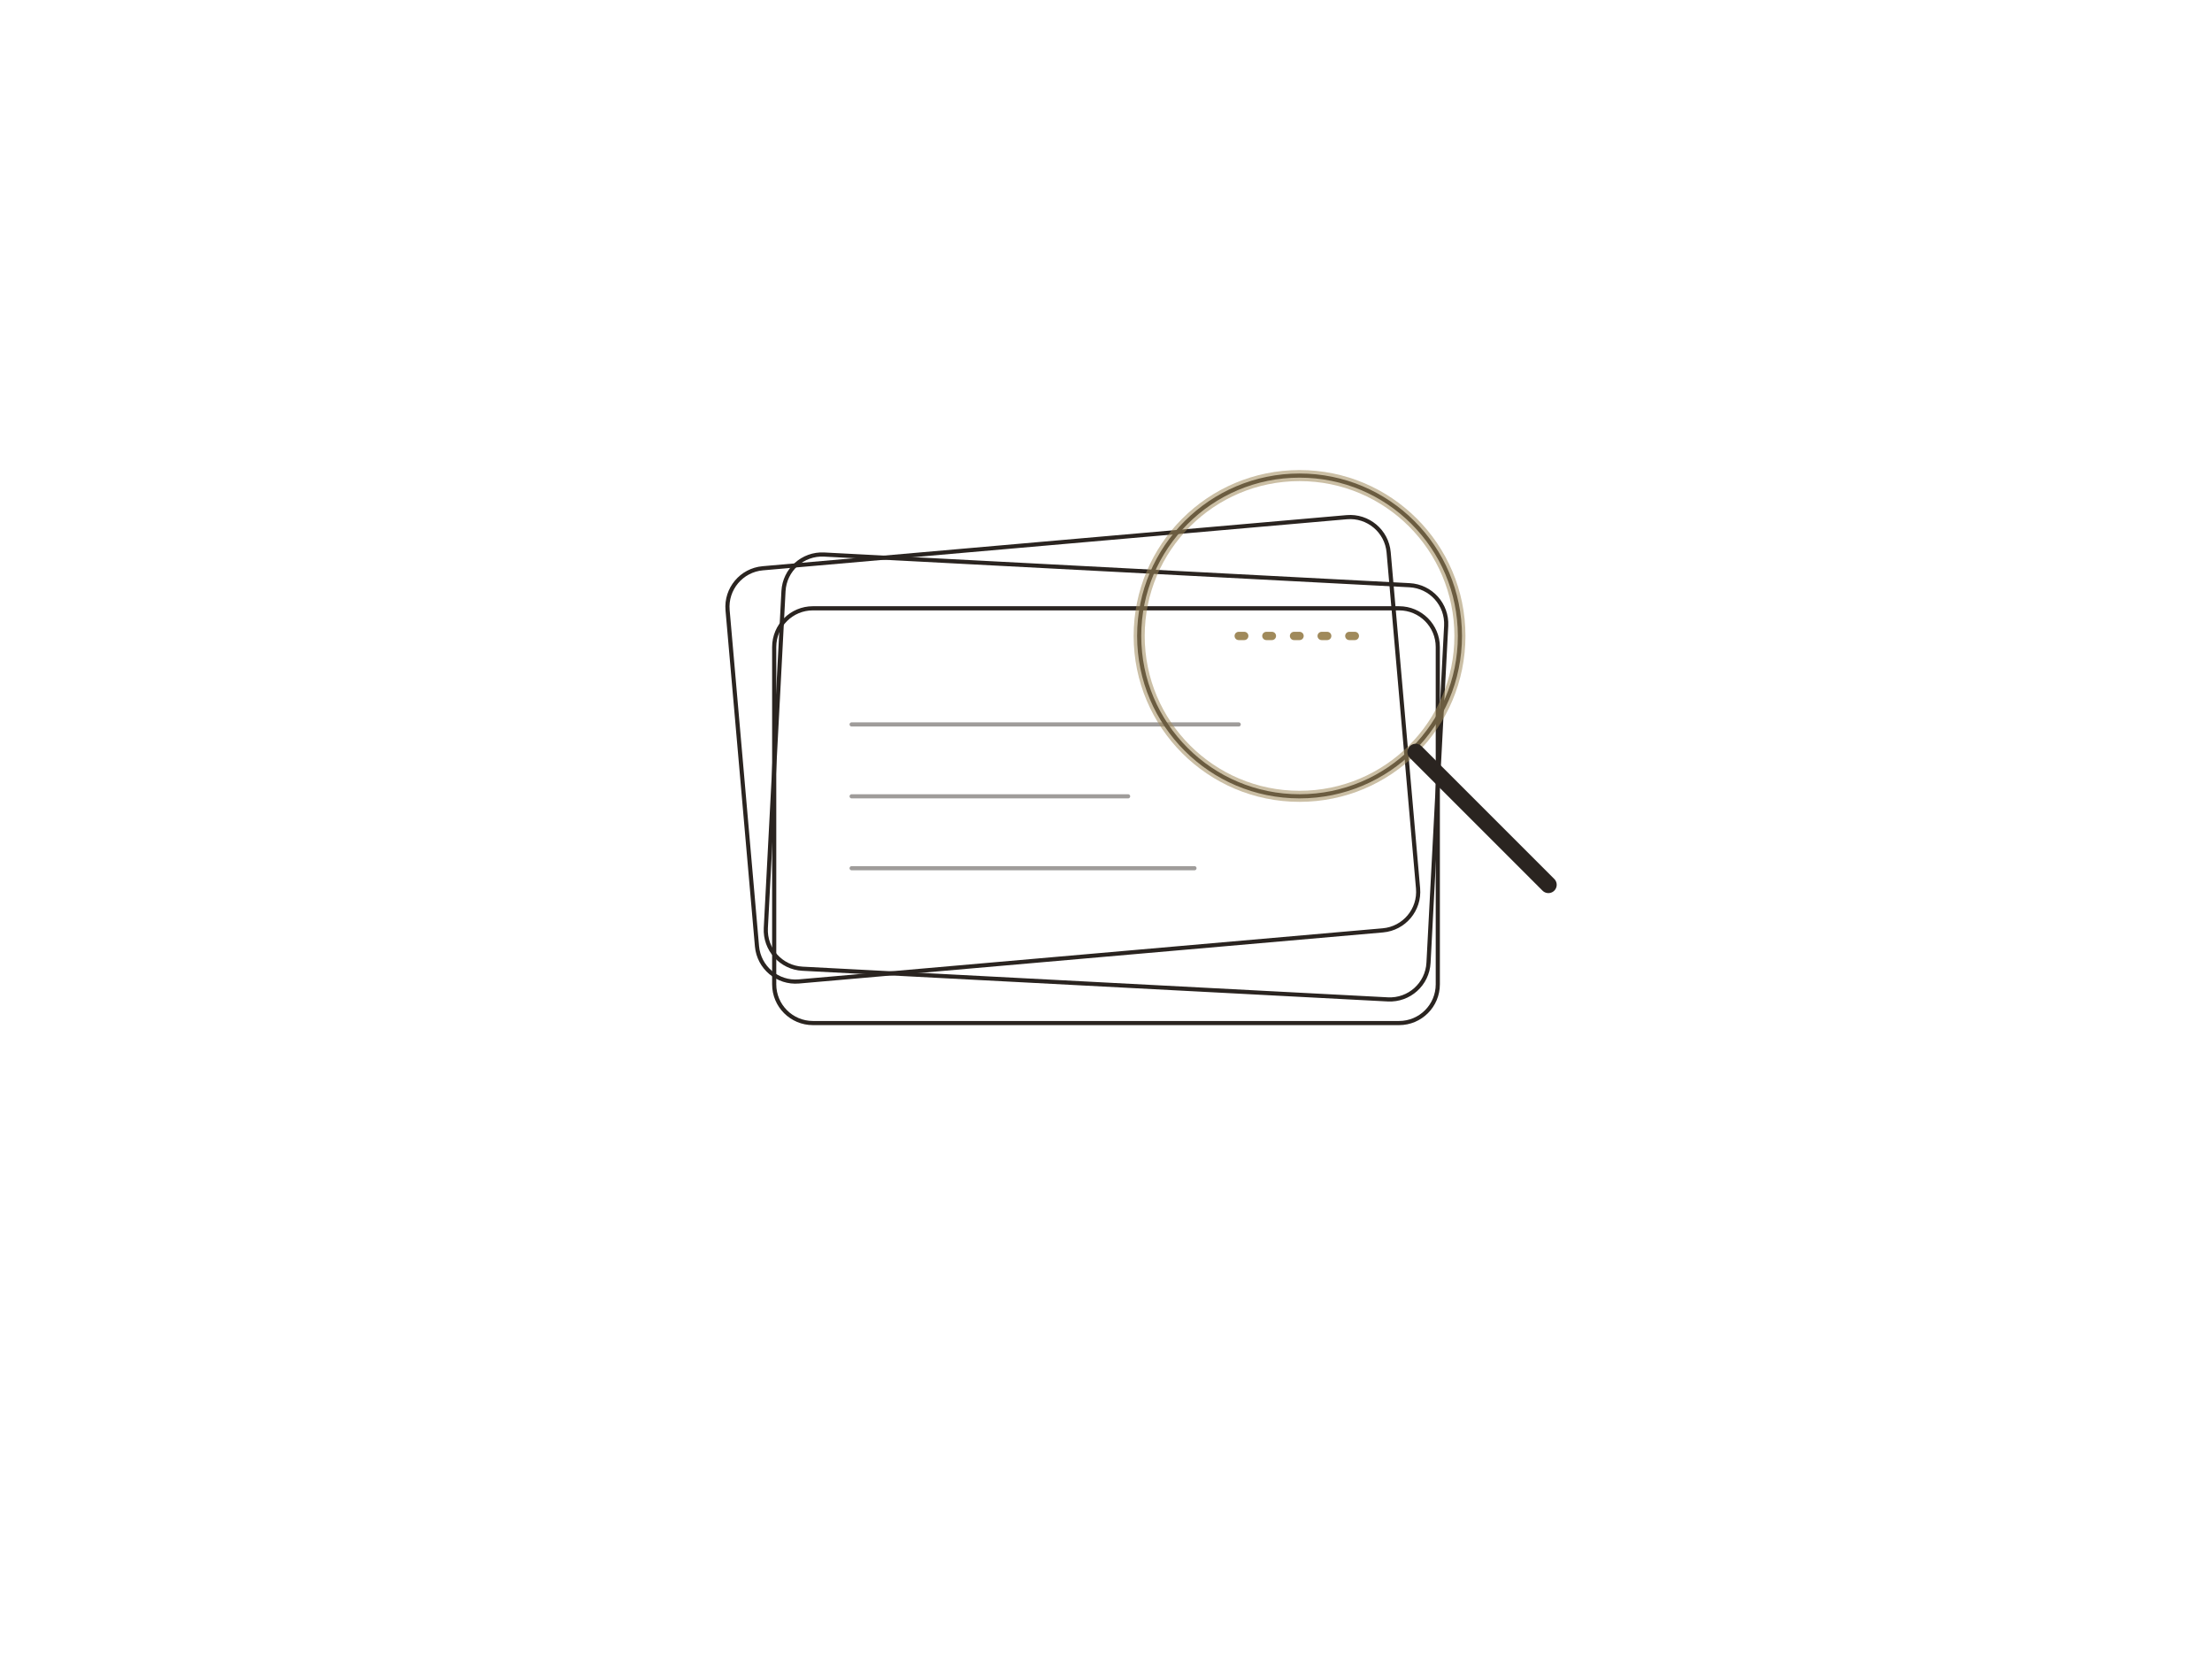
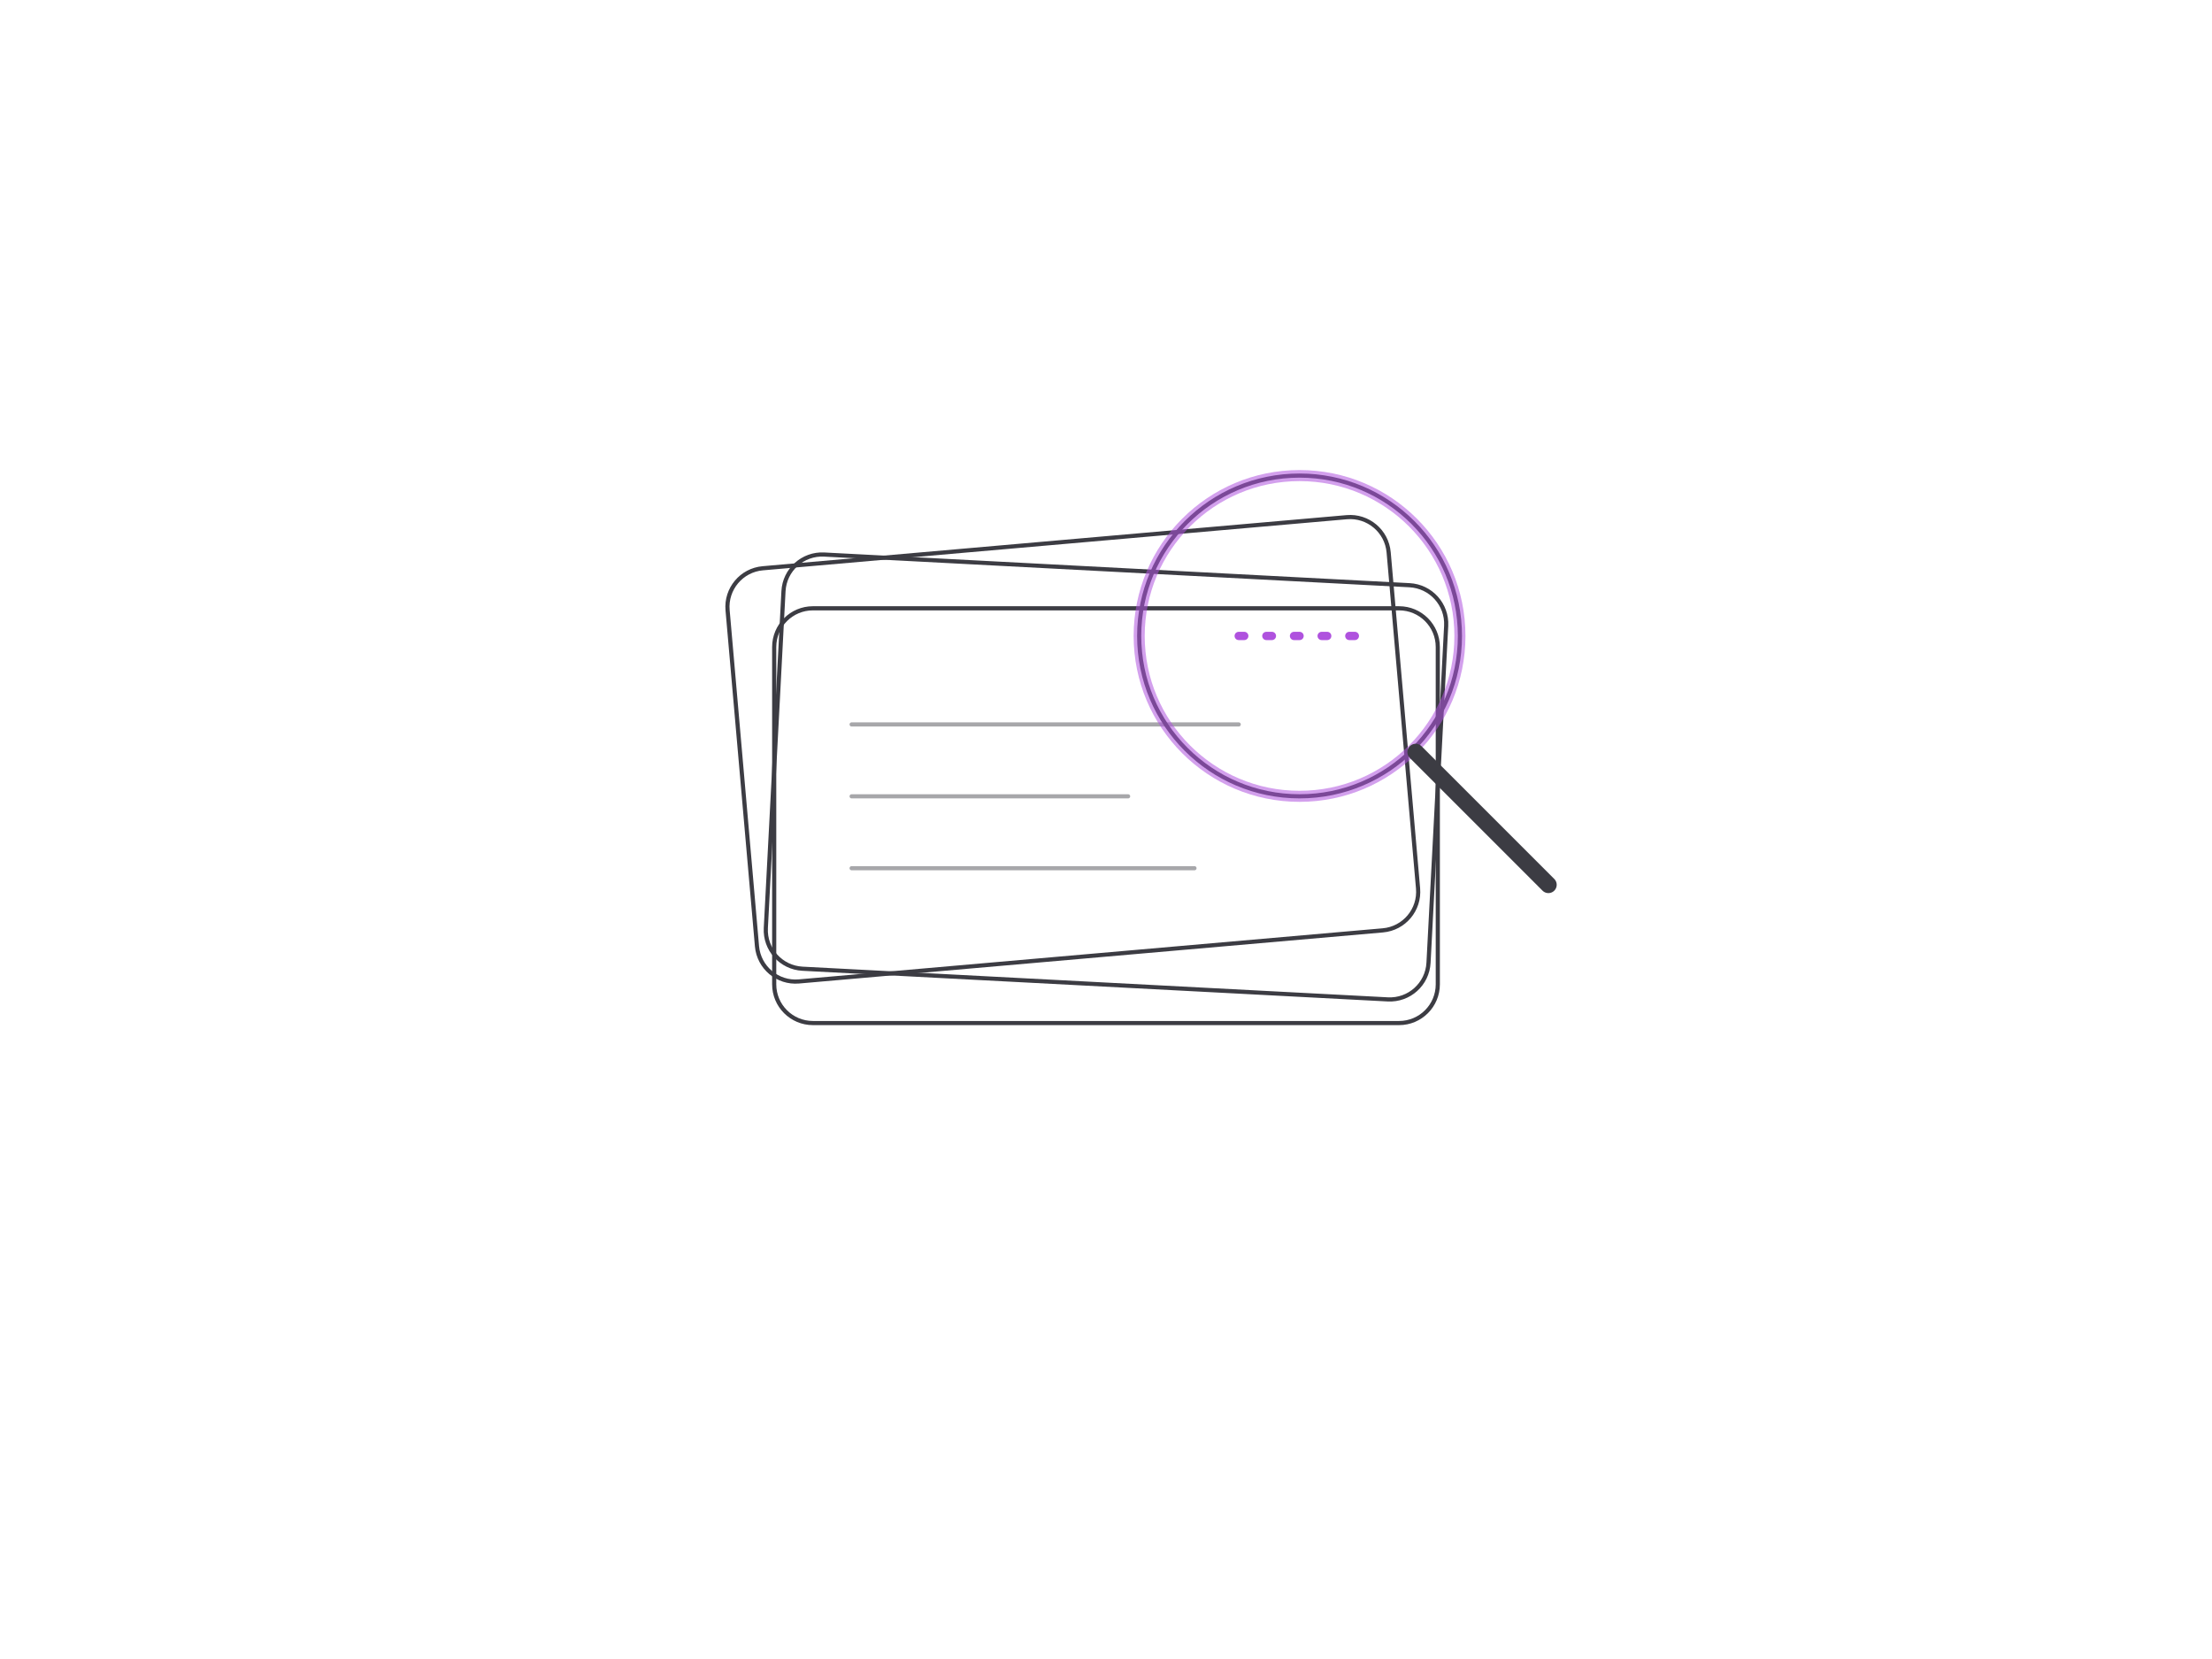
<svg xmlns="http://www.w3.org/2000/svg" viewBox="0 0 800 600" width="800" height="600" fill="none">
-   <g stroke="#2A2420" stroke-width="1.5" stroke-linecap="round" stroke-linejoin="round" fill="none">
+   <g stroke="#3C3C43" stroke-width="1.5" stroke-linecap="round" stroke-linejoin="round" fill="none">
    <rect x="268" y="196" width="240" height="150" rx="14" transform="rotate(-5 388 271)" />
    <rect x="280" y="206" width="240" height="150" rx="14" transform="rotate(3 400 281)" />
    <rect x="280" y="220" width="240" height="150" rx="14" />
    <g opacity="0.45">
      <path d="M308 262h140M308 288h100M308 314h124" />
    </g>
  </g>
-   <circle cx="470" cy="230" r="58" stroke="#2A2420" stroke-width="1.5" fill="none" />
-   <circle cx="470" cy="230" r="58" stroke="#A08A5B" stroke-width="4" fill="none" opacity="0.55" />
-   <path d="M512 272 560 320" stroke="#2A2420" stroke-width="6" stroke-linecap="round" />
-   <path d="M448 230h44" stroke="#A08A5B" stroke-width="3" stroke-linecap="round" stroke-dasharray="2 8" />
+   <circle cx="470" cy="230" r="58" stroke="#3C3C43" stroke-width="1.5" fill="none" />
+   <circle cx="470" cy="230" r="58" stroke="#AF52DE" stroke-width="4" fill="none" opacity="0.55" />
+   <path d="M512 272 560 320" stroke="#3C3C43" stroke-width="6" stroke-linecap="round" />
+   <path d="M448 230h44" stroke="#AF52DE" stroke-width="3" stroke-linecap="round" stroke-dasharray="2 8" />
</svg>
